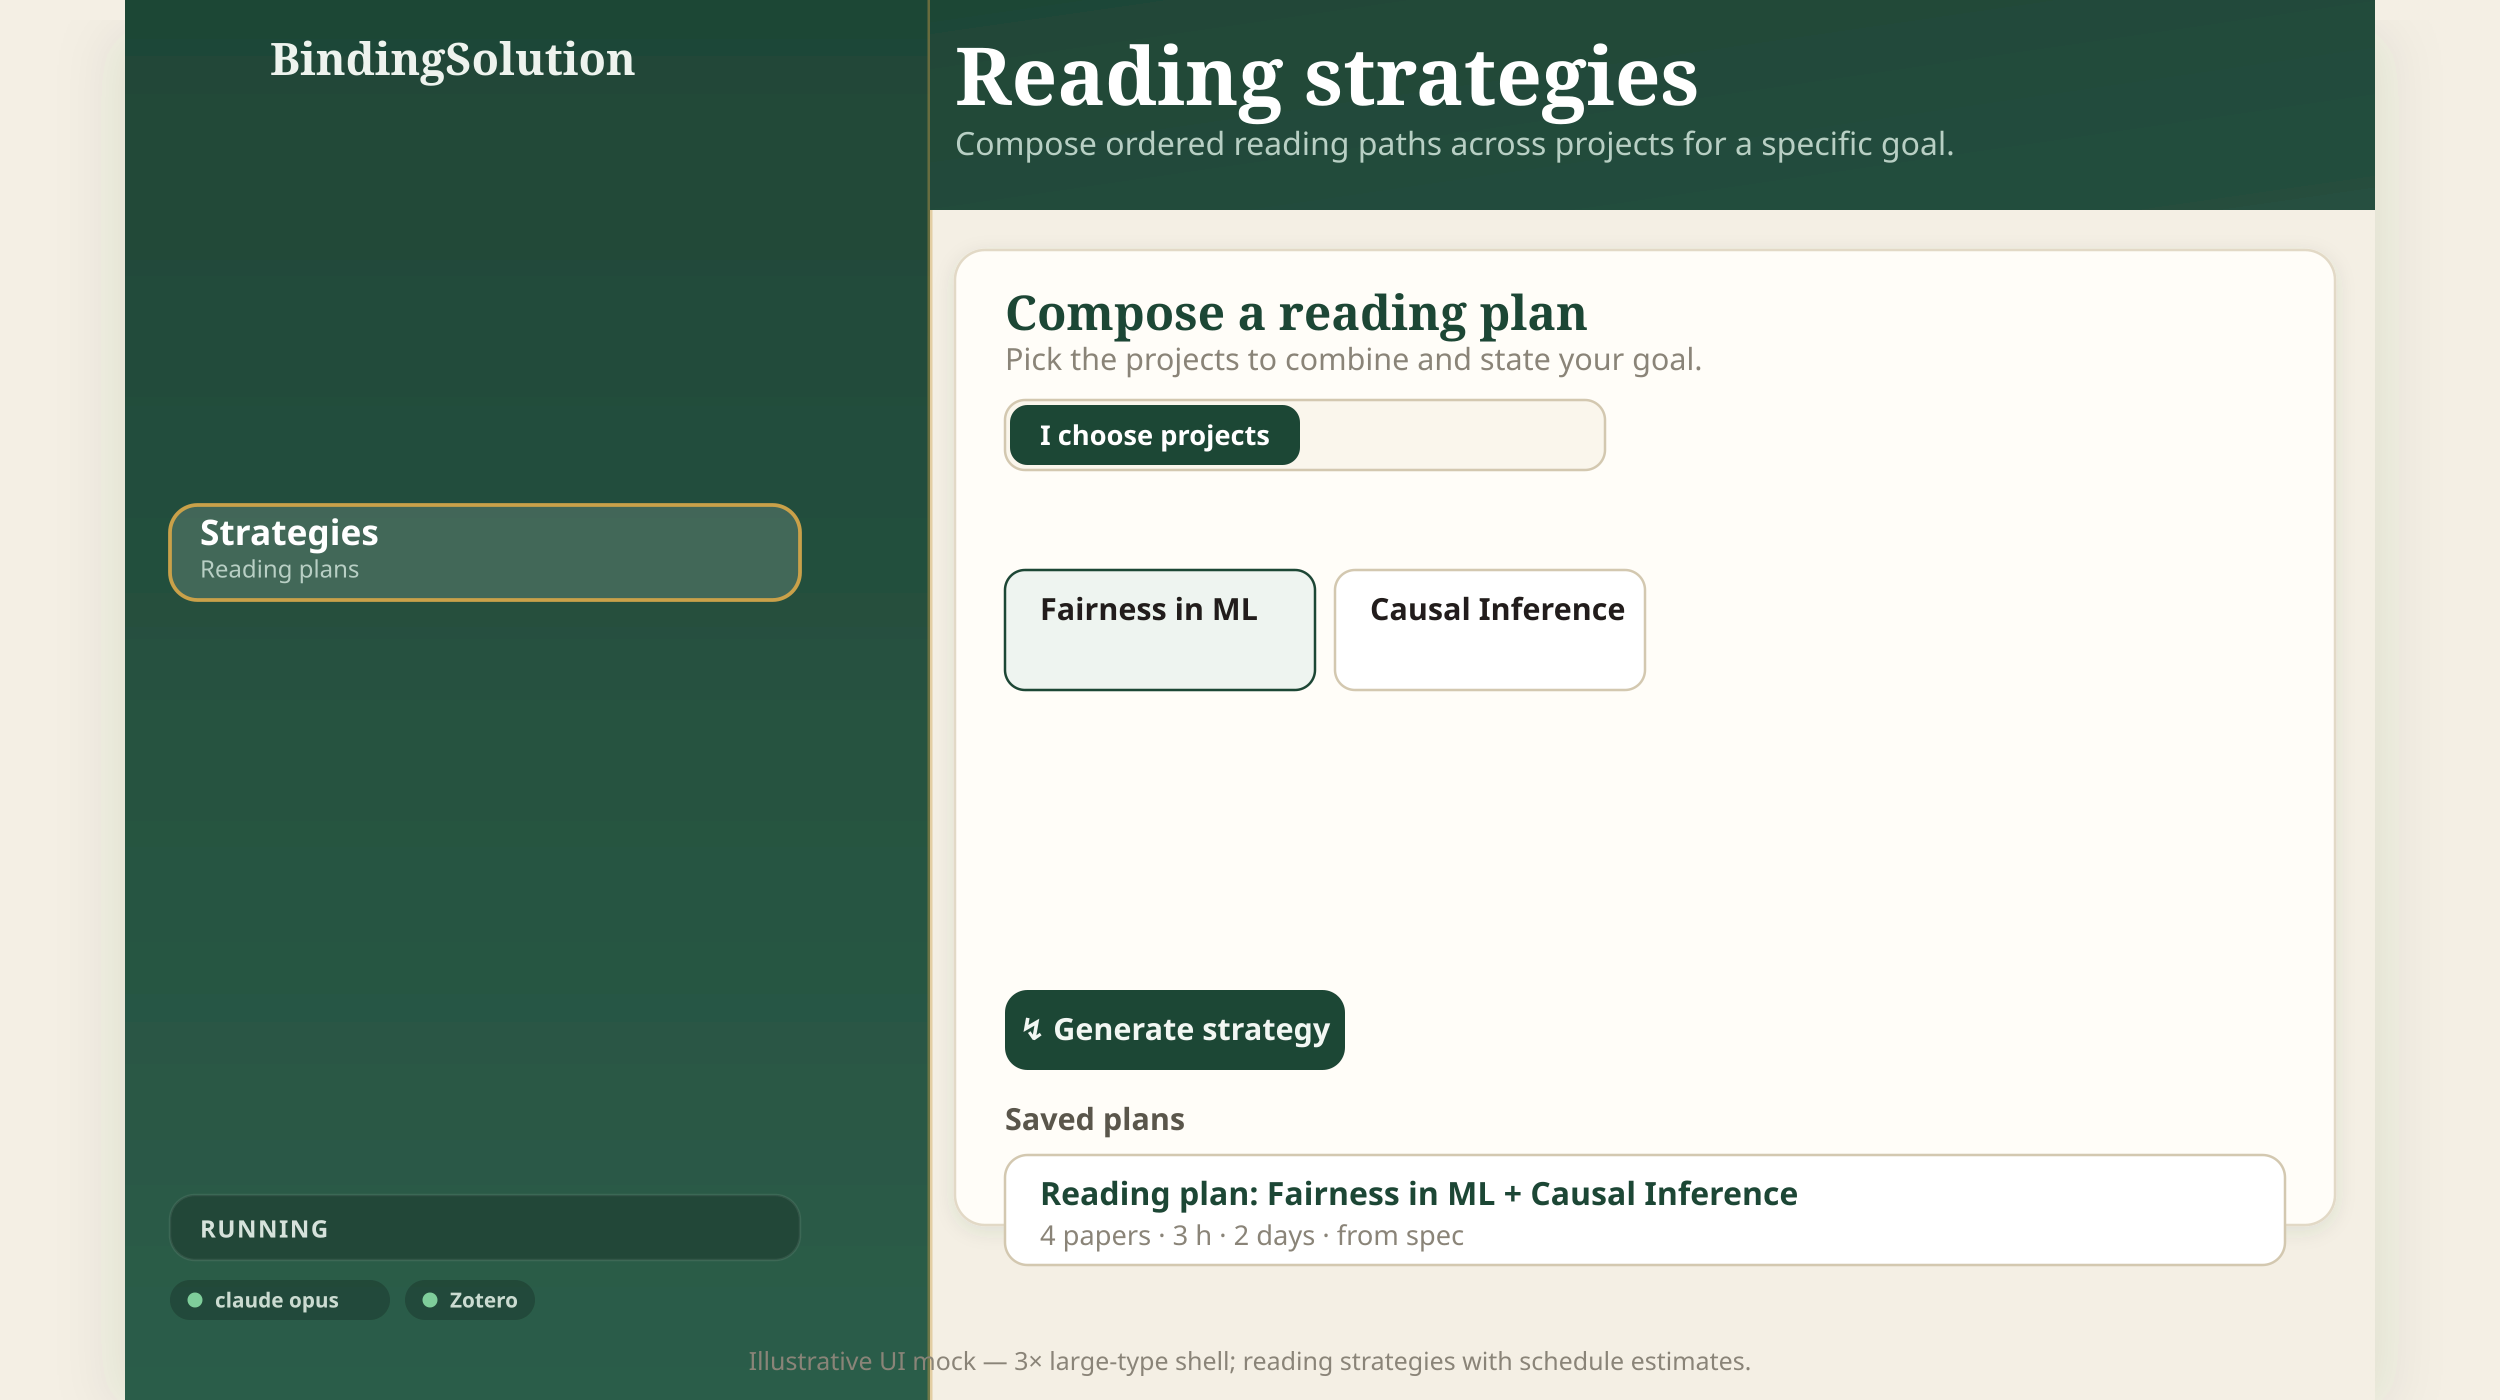
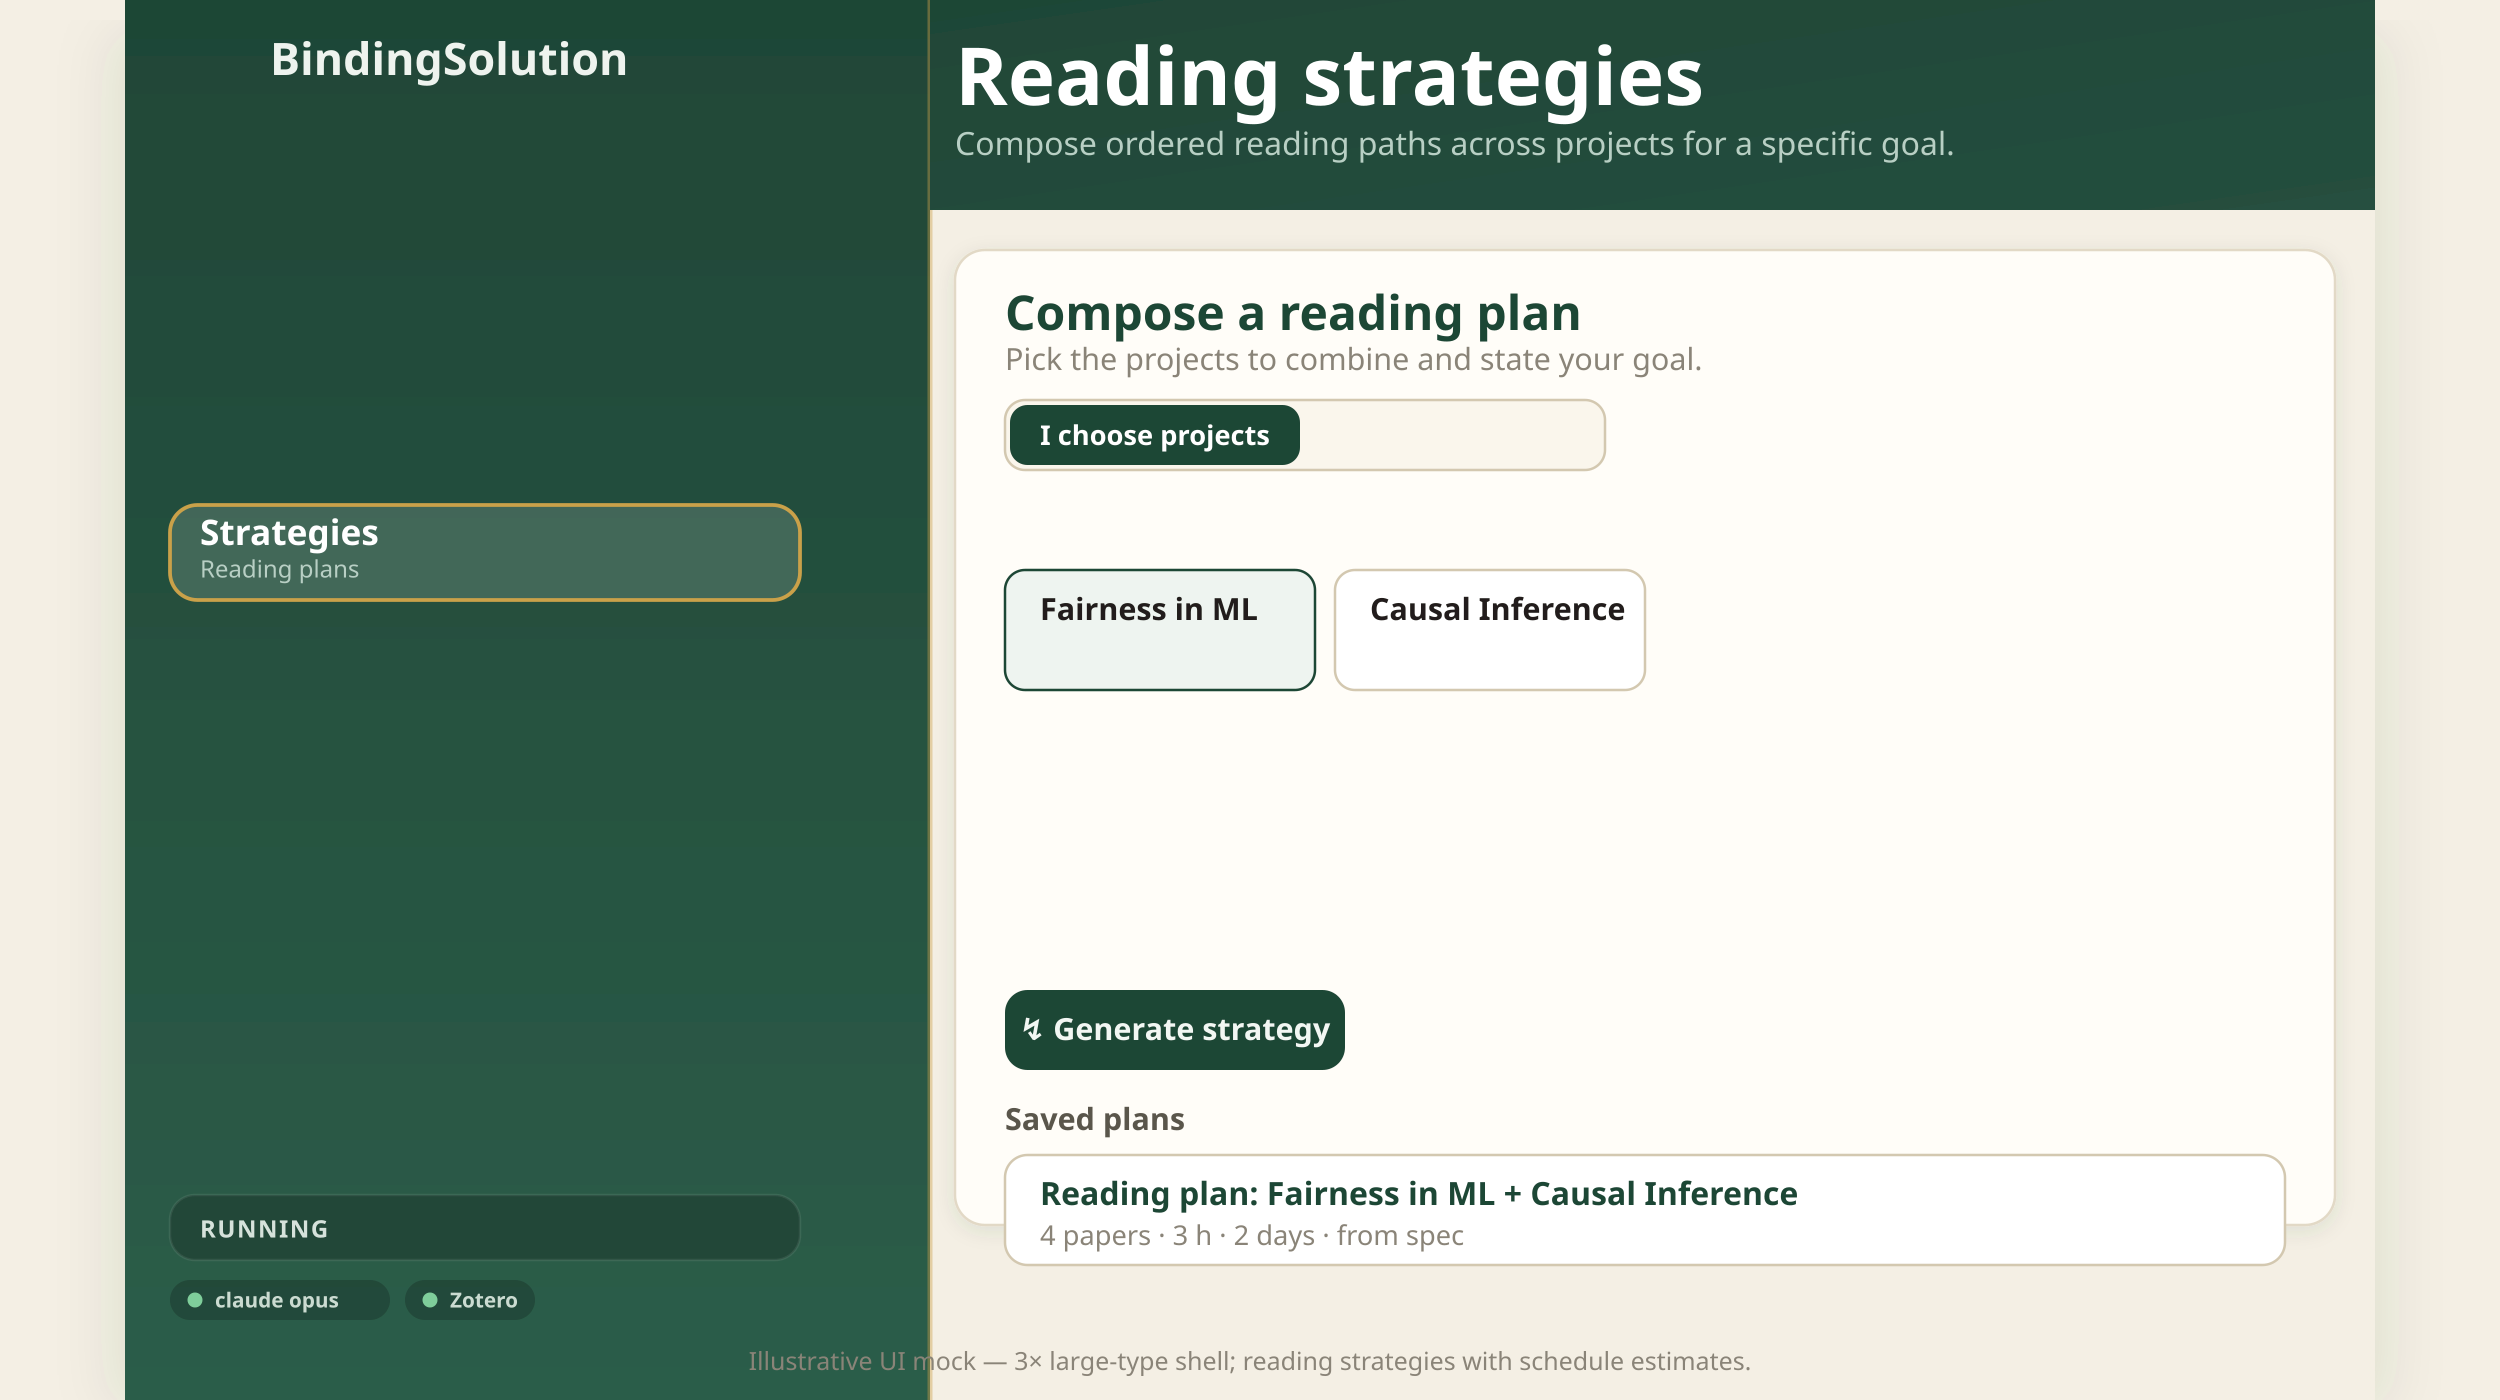
<svg xmlns="http://www.w3.org/2000/svg" viewBox="0 0 1000 560" width="1000" height="560" role="img" aria-label="Reading strategies view">
  <defs>
    <linearGradient id="green" x1="0" y1="0" x2="0" y2="1">
      <stop offset="0" stop-color="#1f4636" />
      <stop offset="1" stop-color="#2c5d49" />
    </linearGradient>
    <linearGradient id="hero" x1="0" y1="0" x2="1" y2="1">
      <stop offset="0" stop-color="#1f4636" />
      <stop offset="1" stop-color="#254f3f" />
    </linearGradient>
    <filter id="shellShadow" x="-4%" y="-2%" width="108%" height="104%">
      <feDropShadow dx="0" dy="8" stdDeviation="14" flood-color="#1f4636" flood-opacity="0.12" />
    </filter>
    <filter id="shadow" x="-8%" y="-8%" width="116%" height="116%">
      <feDropShadow dx="0" dy="2" stdDeviation="4" flood-color="#1f4636" flood-opacity="0.1" />
    </filter>
  </defs>
  <rect width="1000" height="560" fill="#f4efe4" />
  <g filter="url(#shellShadow)">
    <rect x="50" y="0" width="900" height="560" fill="#f4efe4" />
    <rect x="50" y="0" width="322" height="560" fill="url(#green)" />
    <line x1="372" y1="0" x2="372" y2="560" stroke="#caa14a" stroke-width="2" stroke-opacity="0.42" />
    <g transform="translate(50, 0)">
-       <text x="58" y="30" fill="#eef3ee" font-family="Georgia, serif" font-size="17.9" font-weight="700">BindingSolution</text>
+       <text x="58" y="30" fill="#eef3ee" font-family="Montserrat, system-ui, sans-serif" font-size="17.9" font-weight="700">BindingSolution</text>
      <rect x="18" y="202" width="252" height="38" rx="11" fill="rgba(255,255,255,0.14)" stroke="#caa14a" stroke-width="1.5" />
      <text x="30" y="218" fill="#fff" font-family="system-ui, sans-serif" font-size="14.1" font-weight="600">Strategies</text>
      <text x="30" y="231" fill="#b8cfc4" font-family="system-ui, sans-serif" font-size="9.6">Reading plans</text>
      <rect x="18" y="478" width="252" height="26" rx="10" fill="rgba(0,0,0,0.22)" stroke="rgba(255,255,255,0.08)" />
      <text x="30" y="495" fill="#d6e2db" font-family="system-ui, sans-serif" font-size="9.6" font-weight="600" letter-spacing="0.6">RUNNING</text>
      <rect x="18" y="512" width="88" height="16" rx="8" fill="rgba(0,0,0,0.2)" />
      <circle cx="28" cy="520" r="3" fill="#7fce9b" />
      <text x="36" y="523" fill="#cbdbd1" font-size="8.3" font-family="system-ui, sans-serif" font-weight="600">claude opus</text>
      <rect x="112" y="512" width="52" height="16" rx="8" fill="rgba(0,0,0,0.2)" />
      <circle cx="122" cy="520" r="3" fill="#7fce9b" />
      <text x="130" y="523" fill="#cbdbd1" font-size="8.3" font-family="system-ui, sans-serif" font-weight="600">Zotero</text>
    </g>
    <rect x="372" y="0" width="578" height="84" fill="url(#hero)" />
-     <text x="382" y="42" fill="#fff" font-family="Georgia, serif" font-size="32.0" font-weight="600">Reading strategies</text>
+     <text x="382" y="42" fill="#fff" font-family="Montserrat, system-ui, sans-serif" font-size="32.0" font-weight="600">Reading strategies</text>
    <text x="382" y="62" fill="#b8cfc4" font-family="system-ui, sans-serif" font-size="12.8">Compose ordered reading paths across projects for a specific goal.</text>
    <g transform="translate(382, 100)">
      <rect x="0" y="0" width="552" height="390" rx="12" fill="#fffdf8" stroke="#e2d9c6" filter="url(#shadow)" />
-       <text x="20" y="32" fill="#1f4636" font-family="Georgia, serif" font-size="19.2" font-weight="600">Compose a reading plan</text>
+       <text x="20" y="32" fill="#1f4636" font-family="Montserrat, system-ui, sans-serif" font-size="19.2" font-weight="600">Compose a reading plan</text>
      <text x="20" y="48" fill="#8a8478" font-family="system-ui, sans-serif" font-size="12.2">Pick the projects to combine and state your goal.</text>
      <rect x="20" y="60" width="240" height="28" rx="8" fill="#faf6ec" stroke="#d3c8b0" />
      <rect x="22" y="62" width="116" height="24" rx="7" fill="#1f4636" />
      <text x="80" y="78" fill="#fff" font-family="system-ui, sans-serif" font-size="10.9" font-weight="600" text-anchor="middle">I choose projects</text>
      <rect x="20" y="128" width="124" height="48" rx="8" fill="#eef4f0" stroke="#1f4636" />
      <text x="34" y="148" fill="#211f1a" font-family="system-ui, sans-serif" font-size="12.2" font-weight="600">Fairness in ML</text>
      <rect x="152" y="128" width="124" height="48" rx="8" fill="#fff" stroke="#d3c8b0" />
      <text x="166" y="148" fill="#211f1a" font-family="system-ui, sans-serif" font-size="12.2" font-weight="600">Causal Inference</text>
      <rect x="20" y="296" width="136" height="32" rx="9" fill="#1f4636" />
      <text x="88" y="316" fill="#f2f7f3" font-family="system-ui, sans-serif" font-size="12.2" font-weight="600" text-anchor="middle">↯ Generate strategy</text>
      <text x="20" y="352" fill="#5a564c" font-family="system-ui, sans-serif" font-size="12.2" font-weight="600">Saved plans</text>
      <rect x="20" y="362" width="512" height="44" rx="9" fill="#fff" stroke="#d3c8b0" />
      <text x="34" y="382" fill="#1f4636" font-family="system-ui, sans-serif" font-size="12.8" font-weight="600">Reading plan: Fairness in ML + Causal Inference</text>
      <text x="34" y="398" fill="#8a8478" font-family="system-ui, sans-serif" font-size="10.9">4 papers · 3 h · 2 days · from spec</text>
    </g>
  </g>
  <text x="500" y="548" fill="#8a8478" font-family="system-ui, sans-serif" font-size="10" text-anchor="middle">Illustrative UI mock — 3× large-type shell; reading strategies with schedule estimates.</text>
</svg>
